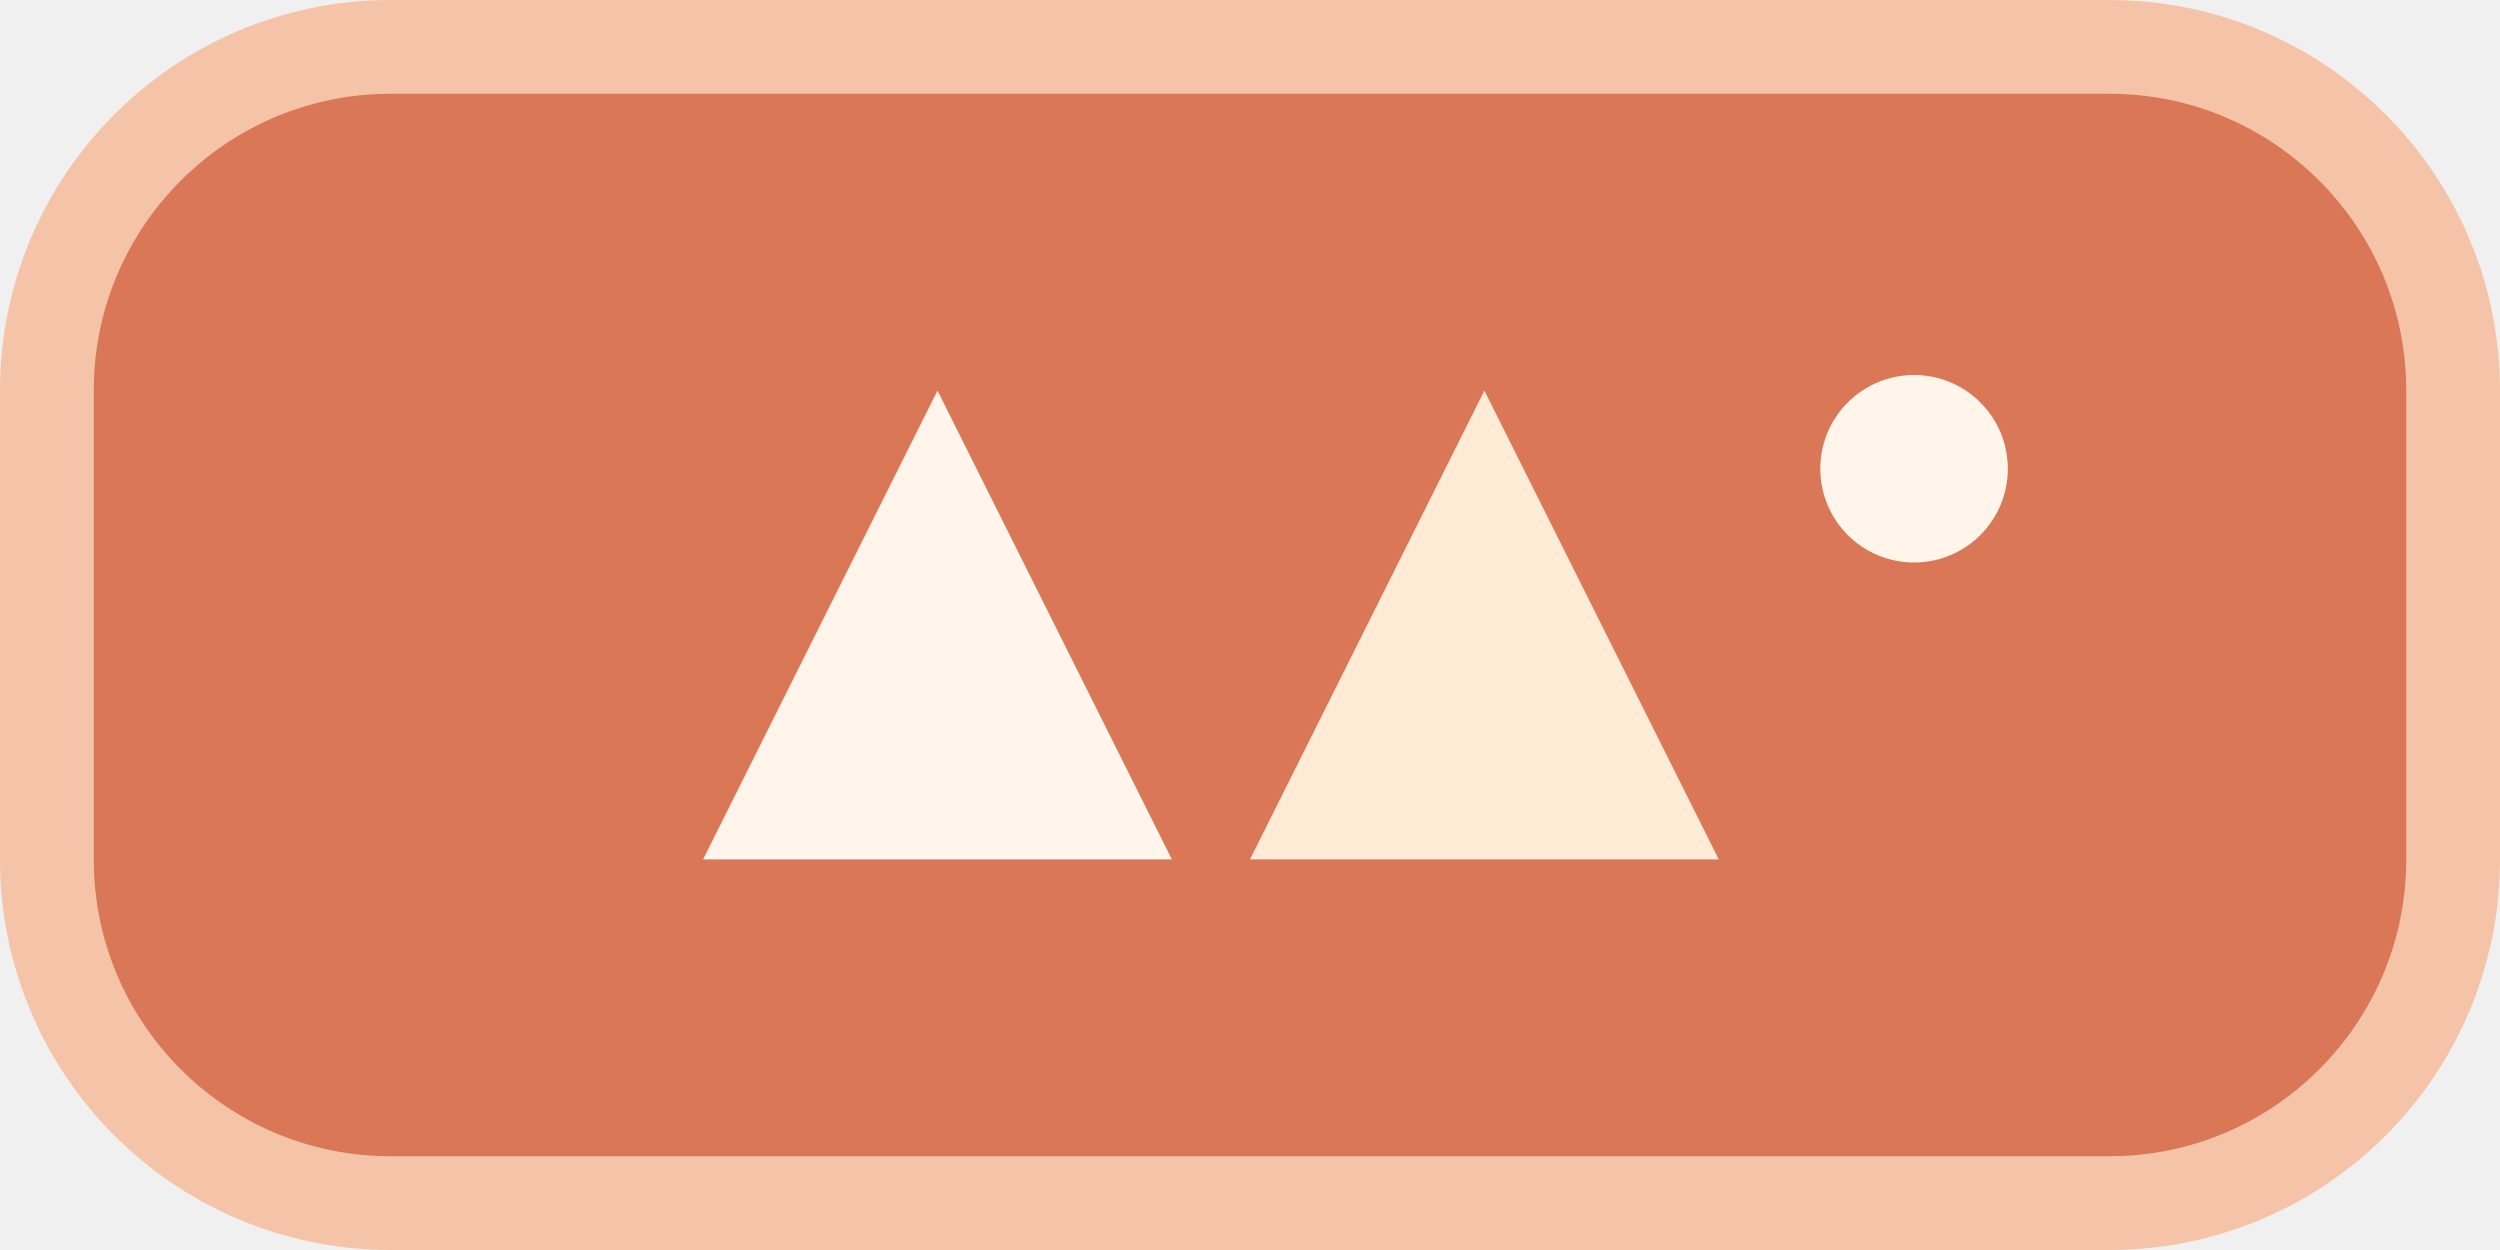
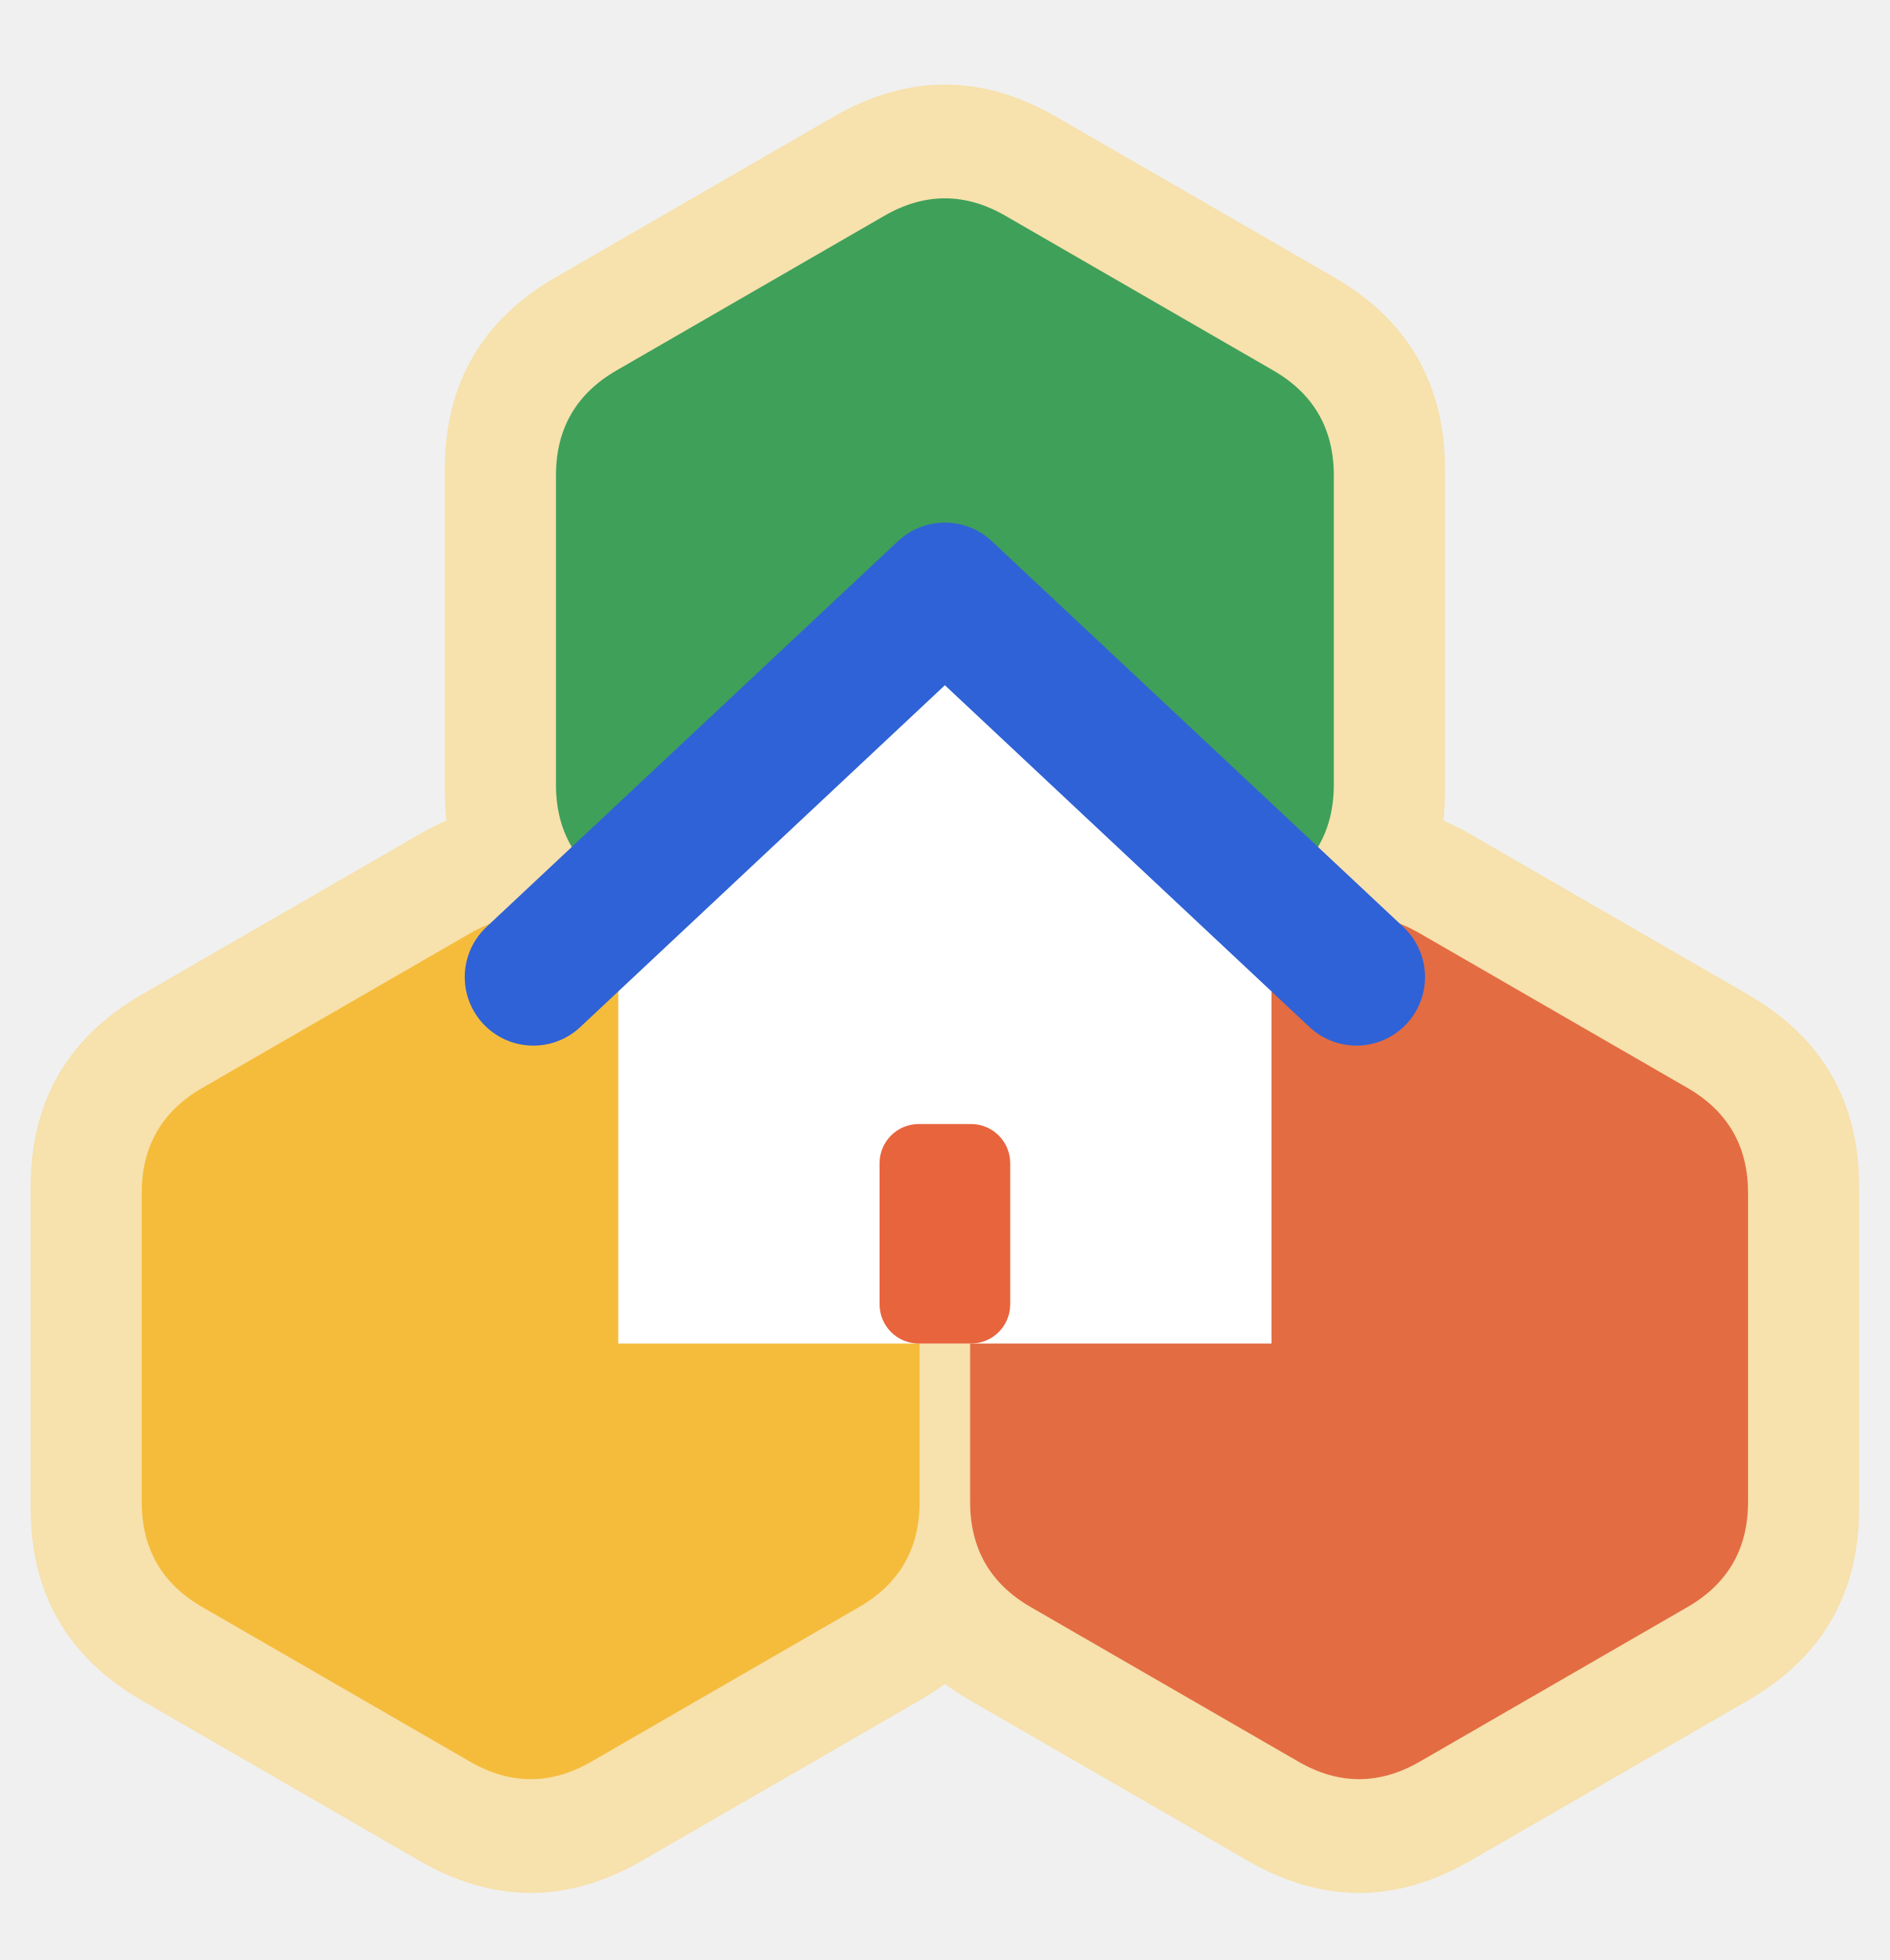
- <svg xmlns="http://www.w3.org/2000/svg" width="64" height="32" viewBox="0 0 64 32" fill="none">
-   <rect x="1.2" y="1.2" width="61.6" height="29.6" rx="8.8" fill="#DA7756" stroke="#F5C4A8" stroke-width="2.4" />
-   <path d="M18 22L24 10L30 22H18Z" fill="#FFF5EB" />
-   <path d="M32 22L38 10L44 22H32Z" fill="#FFEBD6" />
-   <circle cx="49" cy="12" r="2.4" fill="#FFF5EB" />
+ <svg xmlns="http://www.w3.org/2000/svg" viewBox="88 82 324 336">
+   <path d="M230.95,102 Q250,91 269.05,102 L316.68,129.5 Q335.74,140.5 335.74,162.5 L335.74,217.5 Q335.74,239.5 316.68,250.5 L269.05,278 Q250,289 230.95,278 L183.32,250.5 Q164.26,239.5 164.26,217.5 L164.26,162.5 Q164.26,140.5 183.32,129.5 Z" fill="#F7E1AC" />
+   <path d="M301.96,225 Q321.01,214 340.07,225 L387.7,252.5 Q406.75,263.5 406.75,285.5 L406.75,340.5 Q406.75,362.5 387.7,373.5 L340.07,401 Q321.01,412 301.96,401 L254.33,373.5 Q235.28,362.5 235.28,340.5 L235.28,285.5 Q235.28,263.5 254.33,252.5 Z" fill="#F7E1AC" />
+   <path d="M159.93,225 Q178.99,214 198.04,225 L245.67,252.5 Q264.72,263.5 264.72,285.5 L264.72,340.5 Q264.72,362.5 245.67,373.5 L198.04,401 Q178.99,412 159.93,401 L112.3,373.5 Q93.25,362.5 93.25,340.5 L93.25,285.5 Q93.25,263.5 112.3,252.5 Z" fill="#F7E1AC" />
+   <path d="M239.61,119 Q250,113 260.39,119 L306.29,145.5 Q316.68,151.5 316.68,163.5 L316.68,216.5 Q316.68,228.5 306.29,234.5 L260.39,261 Q250,267 239.61,261 L193.71,234.5 Q183.32,228.5 183.32,216.5 L183.32,163.5 Q183.32,151.5 193.71,145.5 Z" fill="#3FA05A" />
+   <path d="M310.62,242 Q321.01,236 331.41,242 L377.31,268.5 Q387.7,274.5 387.7,286.5 L387.7,339.5 Q387.7,351.5 377.31,357.5 L331.41,384 Q321.01,390 310.62,384 L264.72,357.5 Q254.33,351.5 254.33,339.5 L254.33,286.5 Q254.33,274.5 264.72,268.5 Z" fill="#E36C43" />
+   <path d="M168.59,242 Q178.99,236 189.38,242 L235.28,268.5 Q245.67,274.5 245.67,286.5 L245.67,339.5 Q245.67,351.5 235.28,357.5 L189.38,384 Q178.99,390 168.59,384 L122.69,357.5 Q112.3,351.5 112.3,339.5 L112.3,286.5 Q112.3,274.5 122.69,268.5 Z" fill="#F5BC3C" />
+   <path d="M194,312.32 V245.12 L250,191.36 L306,245.12 V312.32 Z" fill="#FFFFFF" />
+   <path d="M179.44,249.49 L250,183.35 L320.56,249.49" fill="none" stroke="#2F62D6" stroke-width="23.52" stroke-linejoin="round" stroke-linecap="round" />
+   <rect x="238.8" y="274.69" width="22.4" height="37.63" rx="6.72" fill="#E8643C" />
</svg>
